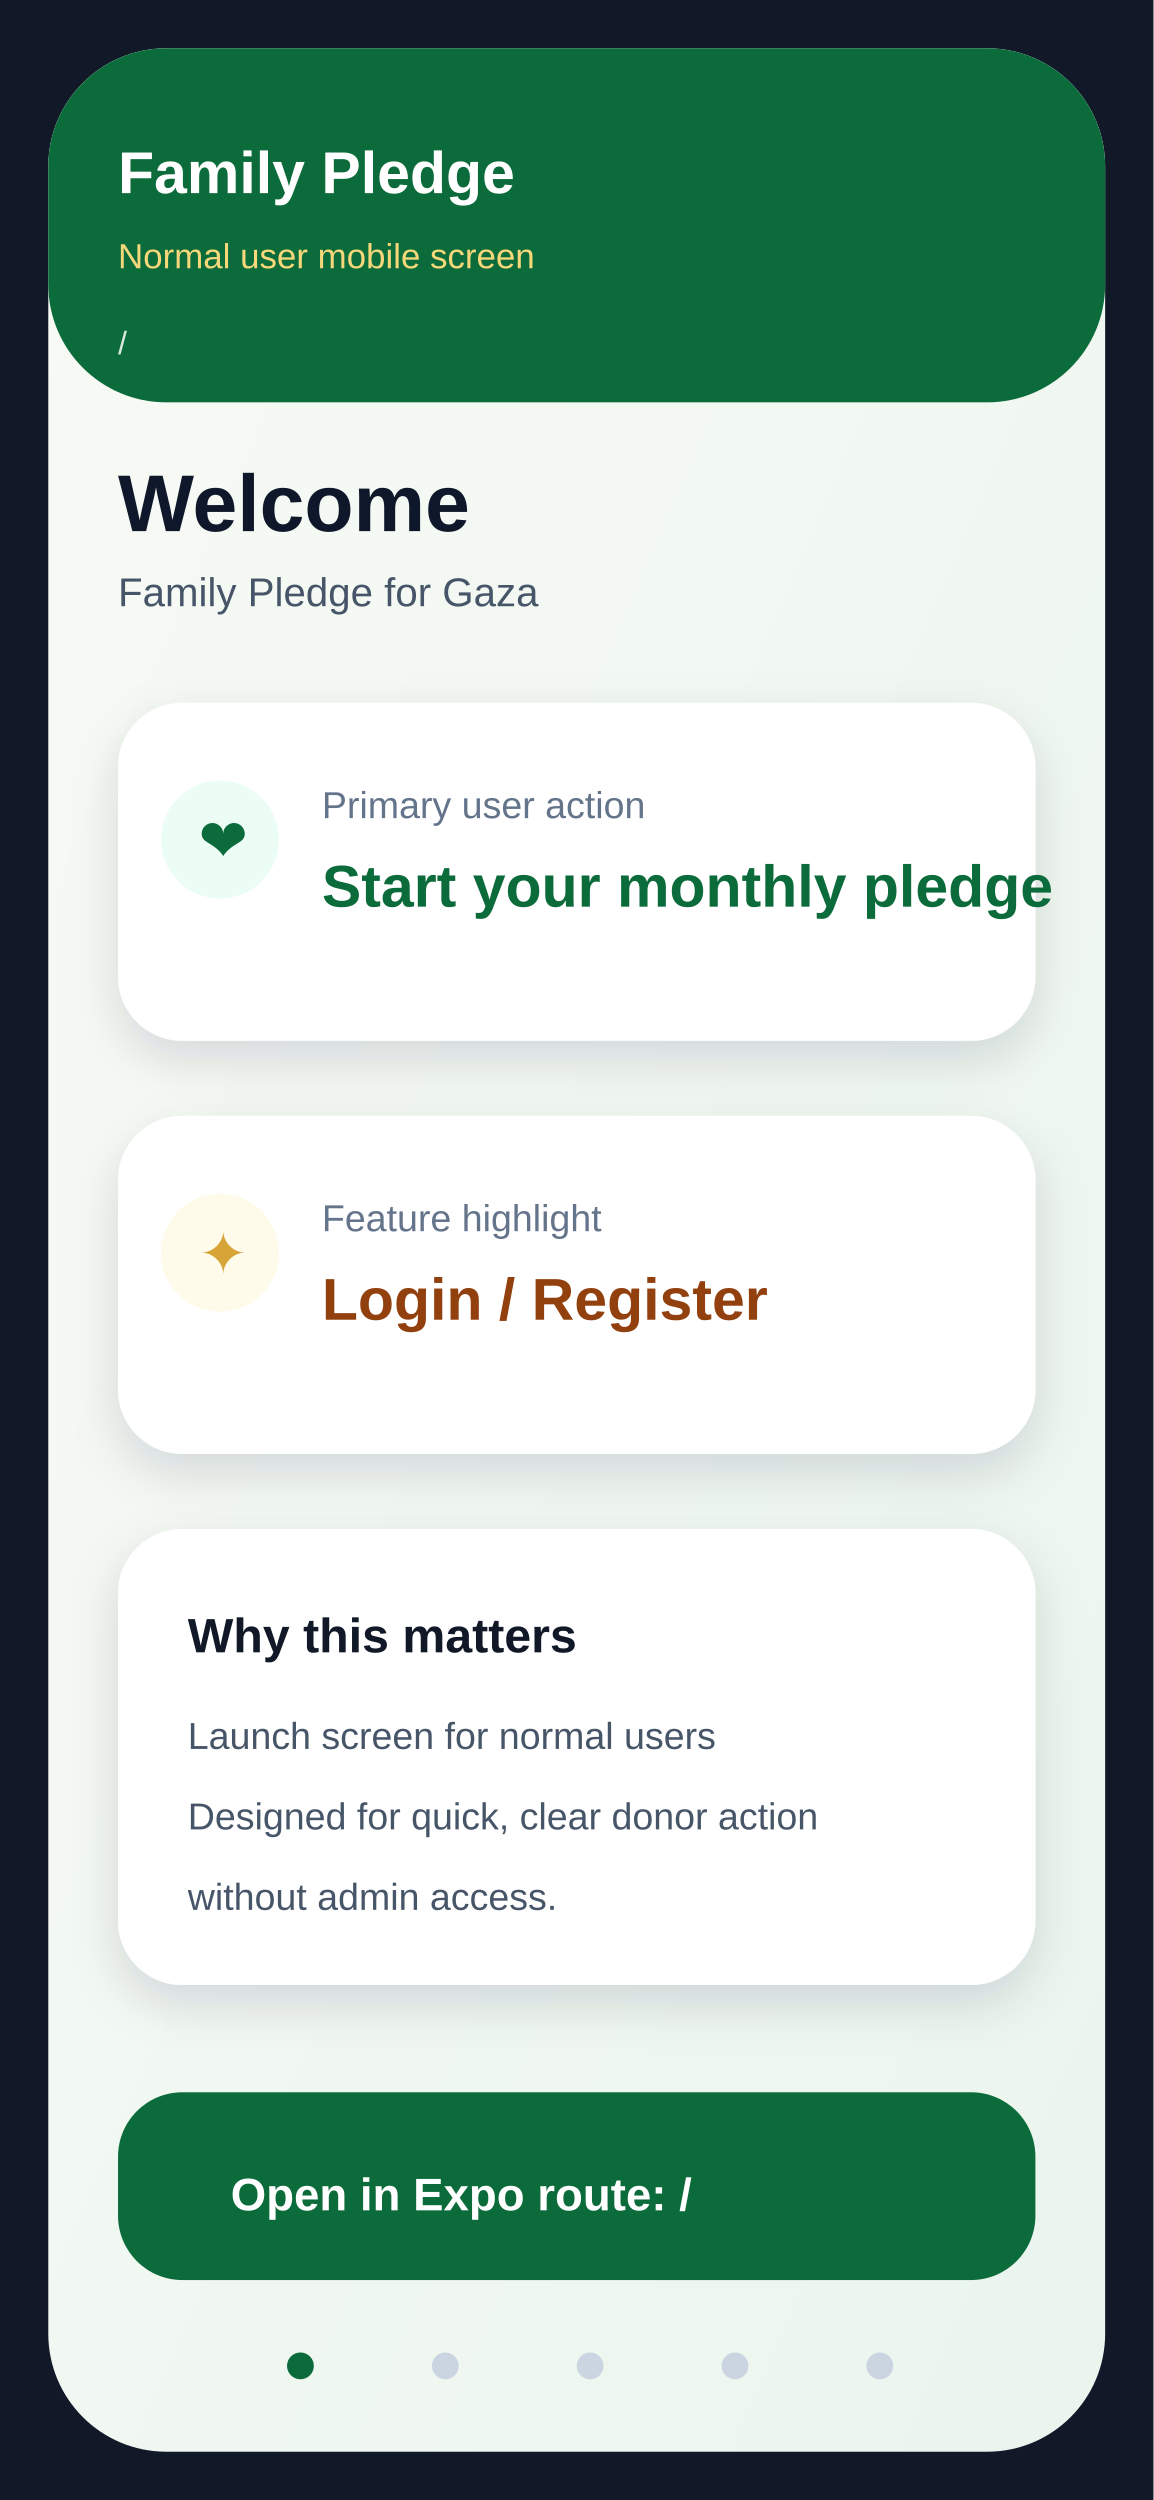
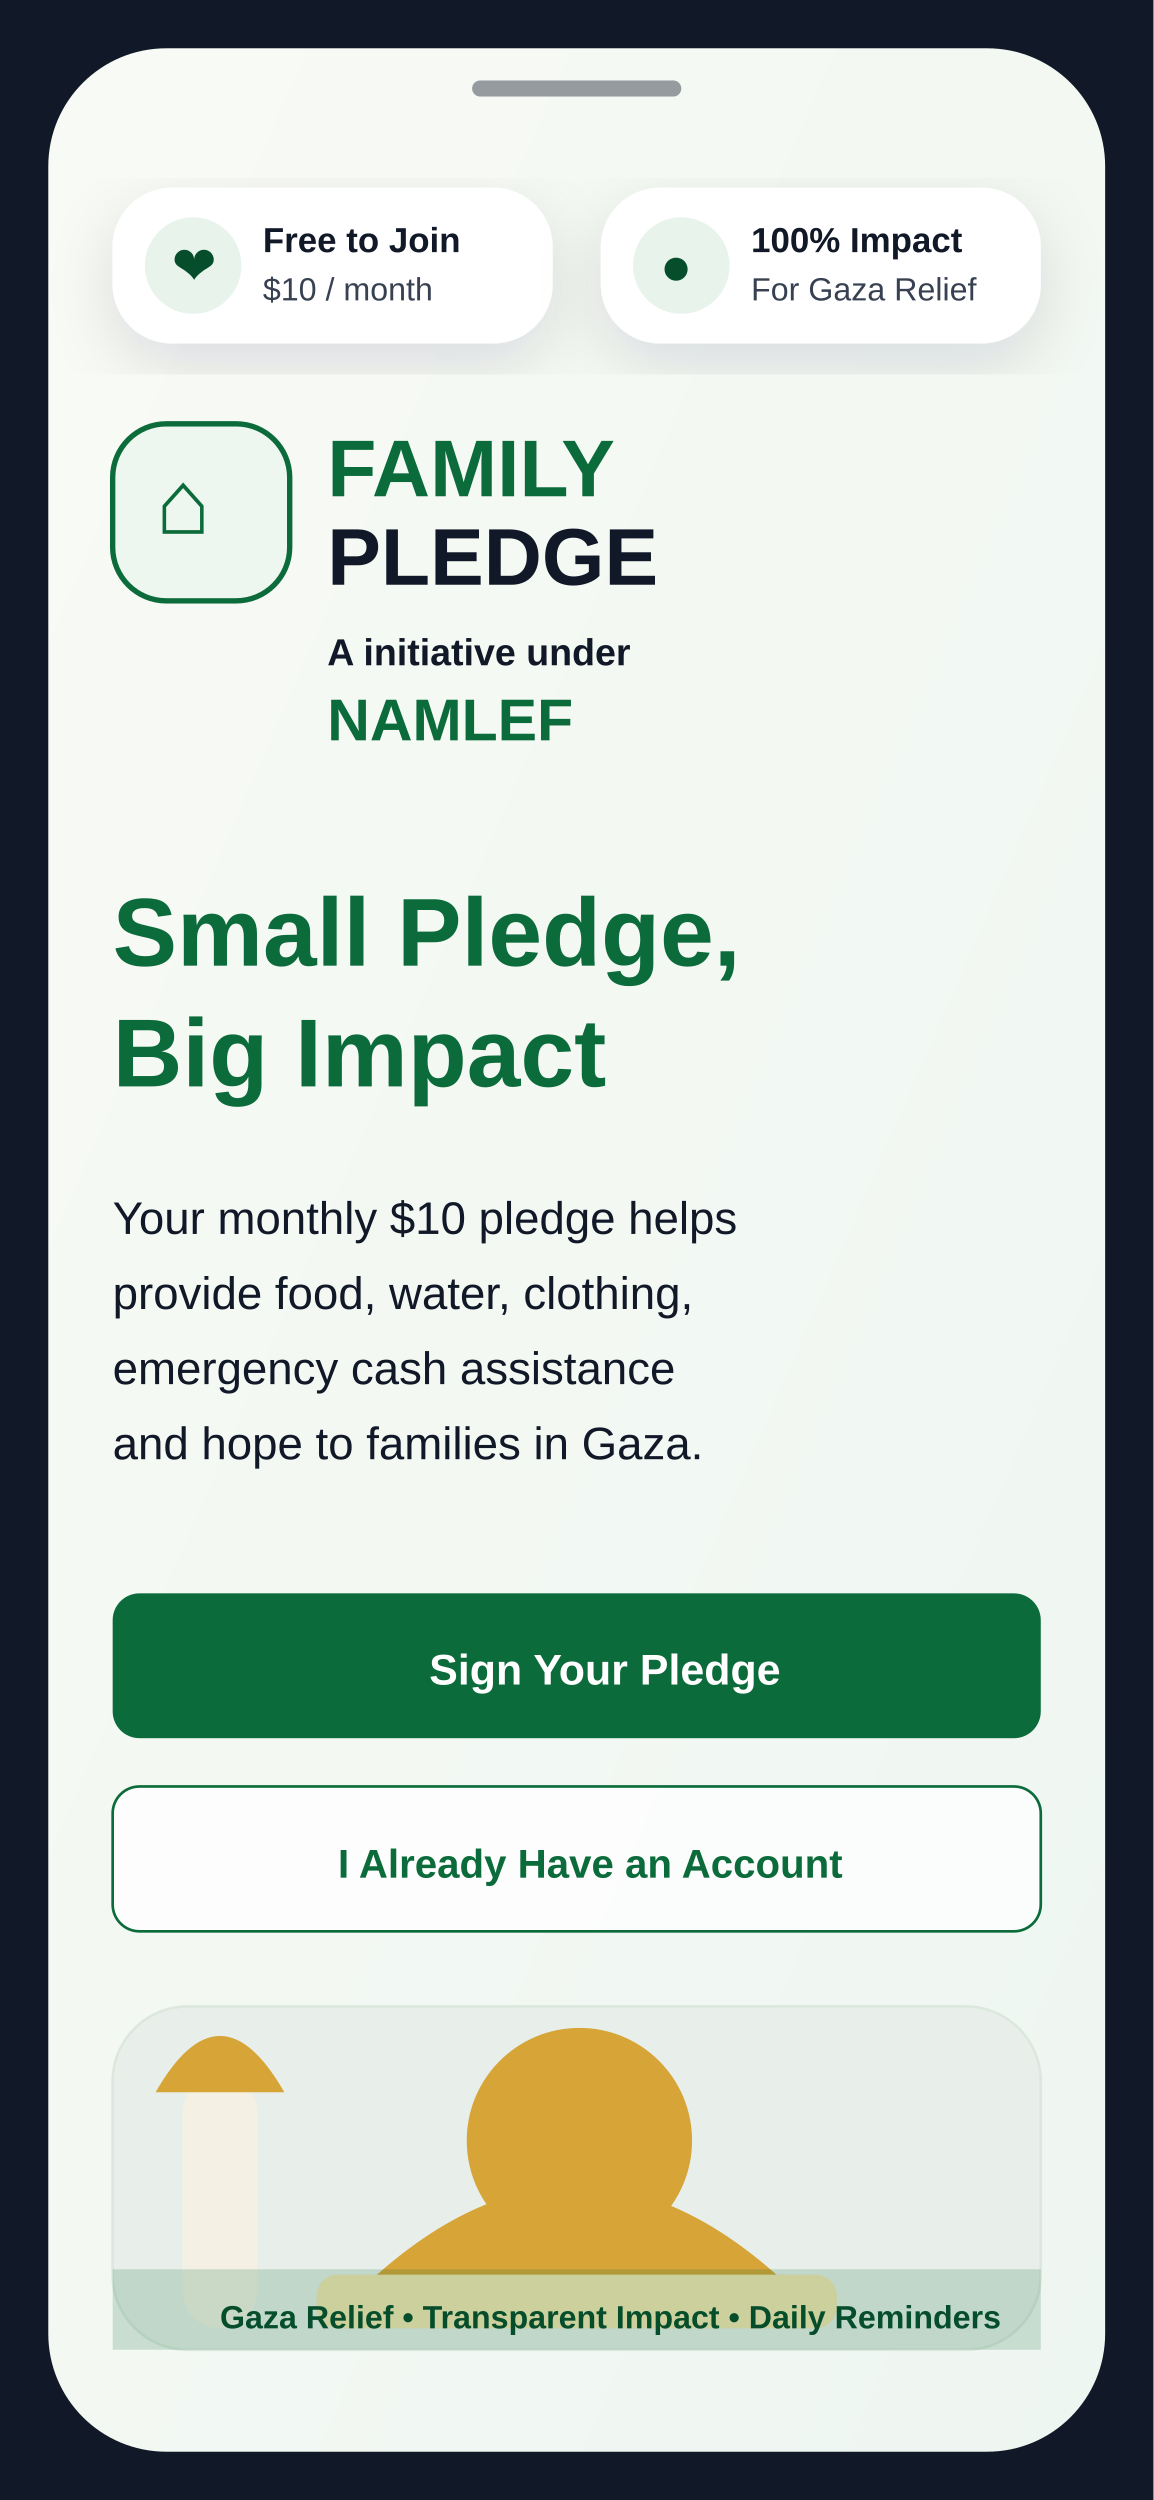
<svg xmlns="http://www.w3.org/2000/svg" width="430" height="932" viewBox="0 0 430 932">
  <defs>
    <linearGradient id="bg" x1="0" y1="0" x2="1" y2="1">
      <stop stop-color="#F8FAF5" />
-       <stop offset="1" stop-color="#EAF5EE" />
+       <stop offset="1" stop-color="#EEF6F1" />
    </linearGradient>
    <filter id="shadow" x="-20%" y="-20%" width="140%" height="140%">
-       <feDropShadow dx="0" dy="7" stdDeviation="9" flood-color="#0F172A" flood-opacity="0.13" />
+       <feDropShadow dx="0" dy="8" stdDeviation="12" flood-color="#0F172A" flood-opacity="0.12" />
    </filter>
  </defs>
  <rect width="430" height="932" fill="#111827" />
  <rect x="18" y="18" width="394" height="896" rx="44" fill="url(#bg)" />
  <rect x="176" y="30" width="78" height="6" rx="3" fill="#1F2937" opacity="0.45" />
-   <rect x="18" y="18" width="394" height="132" rx="44" fill="#0B6B3A" />
-   <text x="44" y="72" font-size="22" font-weight="800" fill="#FFFFFF" font-family="Arial">Family Pledge</text>
-   <text x="44" y="100" font-size="13" fill="#F6D77A" font-family="Arial">Normal user mobile screen</text>
-   <text x="44" y="132" font-size="12" fill="#D8E8DD" font-family="Arial">/</text>
-   <text x="44" y="198" font-size="30" font-weight="800" fill="#0F172A" font-family="Arial">Welcome</text>
-   <text x="44" y="226" font-size="15" fill="#475569" font-family="Arial">Family Pledge for Gaza</text>
-   <rect x="44" y="262" width="342" height="126" rx="24" fill="#FFFFFF" filter="url(#shadow)" />
-   <circle cx="82" cy="313" r="22" fill="#ECFDF5" />
-   <text x="74" y="321" font-size="22" fill="#0B6B3A" font-family="Arial">❤</text>
-   <text x="120" y="305" font-size="14" fill="#64748B" font-family="Arial">Primary user action</text>
-   <text x="120" y="338" font-size="22" font-weight="800" fill="#0B6B3A" font-family="Arial">Start your monthly pledge</text>
-   <rect x="44" y="416" width="342" height="126" rx="24" fill="#FFFFFF" filter="url(#shadow)" />
-   <circle cx="82" cy="467" r="22" fill="#FFFBEB" />
-   <text x="74" y="475" font-size="22" fill="#D6A437" font-family="Arial">✦</text>
-   <text x="120" y="459" font-size="14" fill="#64748B" font-family="Arial">Feature highlight</text>
-   <text x="120" y="492" font-size="22" font-weight="800" fill="#92400E" font-family="Arial">Login / Register</text>
-   <rect x="44" y="570" width="342" height="170" rx="24" fill="#FFFFFF" filter="url(#shadow)" />
-   <text x="70" y="616" font-size="18" font-weight="800" fill="#111827" font-family="Arial">Why this matters</text>
-   <text x="70" y="652" font-size="14" fill="#475569" font-family="Arial">Launch screen for normal users</text>
-   <text x="70" y="682" font-size="14" fill="#475569" font-family="Arial">Designed for quick, clear donor action</text>
-   <text x="70" y="712" font-size="14" fill="#475569" font-family="Arial">without admin access.</text>
-   <rect x="44" y="780" width="342" height="70" rx="24" fill="#0B6B3A" />
-   <text x="86" y="824" font-size="17" font-weight="800" fill="#FFFFFF" font-family="Arial">Open in Expo route: /</text>
-   <circle cx="112" cy="882" r="5" fill="#0B6B3A" />
-   <circle cx="166" cy="882" r="5" fill="#CBD5E1" />
-   <circle cx="220" cy="882" r="5" fill="#CBD5E1" />
-   <circle cx="274" cy="882" r="5" fill="#CBD5E1" />
-   <circle cx="328" cy="882" r="5" fill="#CBD5E1" />
+   <rect x="42" y="70" width="164" height="58" rx="22" fill="#FFFFFF" filter="url(#shadow)" />
+   <circle cx="72" cy="99" r="18" fill="#E8F3EC" />
+   <text x="64" y="106" font-size="20" fill="#064E2B" font-family="Arial">❤</text>
+   <text x="98" y="94" font-size="13" font-weight="800" fill="#111827" font-family="Arial">Free to Join</text>
+   <text x="98" y="112" font-size="12" fill="#374151" font-family="Arial">$10 / month</text>
+   <rect x="224" y="70" width="164" height="58" rx="22" fill="#FFFFFF" filter="url(#shadow)" />
+   <circle cx="254" cy="99" r="18" fill="#E8F3EC" />
+   <text x="246" y="106" font-size="20" fill="#064E2B" font-family="Arial">●</text>
+   <text x="280" y="94" font-size="13" font-weight="800" fill="#111827" font-family="Arial">100% Impact</text>
+   <text x="280" y="112" font-size="12" fill="#374151" font-family="Arial">For Gaza Relief</text>
+   <rect x="42" y="158" width="66" height="66" rx="20" fill="#EEF7EF" stroke="#0B6B3A" stroke-width="2" />
+   <text x="58" y="199" font-size="34" fill="#0B6B3A" font-family="Arial">⌂</text>
+   <text x="122" y="185" font-size="30" font-weight="900" fill="#0B6B3A" font-family="Arial">FAMILY</text>
+   <text x="122" y="218" font-size="30" font-weight="900" fill="#111827" font-family="Arial">PLEDGE</text>
+   <text x="122" y="248" font-size="14" font-weight="600" fill="#111827" font-family="Arial">A initiative under</text>
+   <text x="122" y="276" font-size="22" font-weight="900" fill="#0B6B3A" font-family="Arial">NAMLEF</text>
+   <text x="42" y="360" font-size="36" font-weight="900" fill="#0B6B3A" font-family="Arial">Small Pledge,</text>
+   <text x="42" y="405" font-size="36" font-weight="900" fill="#0B6B3A" font-family="Arial">Big Impact</text>
+   <text x="42" y="460" font-size="17" font-weight="500" fill="#111827" font-family="Arial">Your monthly $10 pledge helps</text>
+   <text x="42" y="488" font-size="17" font-weight="500" fill="#111827" font-family="Arial">provide food, water, clothing,</text>
+   <text x="42" y="516" font-size="17" font-weight="500" fill="#111827" font-family="Arial">emergency cash assistance</text>
+   <text x="42" y="544" font-size="17" font-weight="500" fill="#111827" font-family="Arial">and hope to families in Gaza.</text>
+   <rect x="42" y="594" width="346" height="54" rx="10" fill="#0B6B3A" />
+   <text x="160" y="628" font-size="16" font-weight="900" fill="#FFFFFF" font-family="Arial">Sign Your Pledge</text>
+   <rect x="42" y="666" width="346" height="54" rx="10" fill="#FFFFFF" fill-opacity="0.75" stroke="#0B6B3A" />
+   <text x="126" y="700" font-size="15" font-weight="800" fill="#0B6B3A" font-family="Arial">I Already Have an Account</text>
+   <rect x="42" y="748" width="346" height="128" rx="28" fill="#E8EFEA" stroke="#DCE8DE" />
+   <circle cx="216" cy="798" r="42" fill="#D6A437" />
+   <path d="M132 856 Q215 774 298 856 Z" fill="#D6A437" />
+   <rect x="118" y="848" width="194" height="20" rx="8" fill="#F6E7B2" />
+   <rect x="68" y="774" width="28" height="94" rx="14" fill="#F4F1E4" />
+   <path d="M58 780 Q82 738 106 780 Z" fill="#D6A437" />
+   <rect x="42" y="846" width="346" height="30" fill="#0B6B3A" opacity="0.18" />
+   <text x="82" y="868" font-size="12" font-weight="800" fill="#064E2B" font-family="Arial">Gaza Relief • Transparent Impact • Daily Reminders</text>
</svg>
